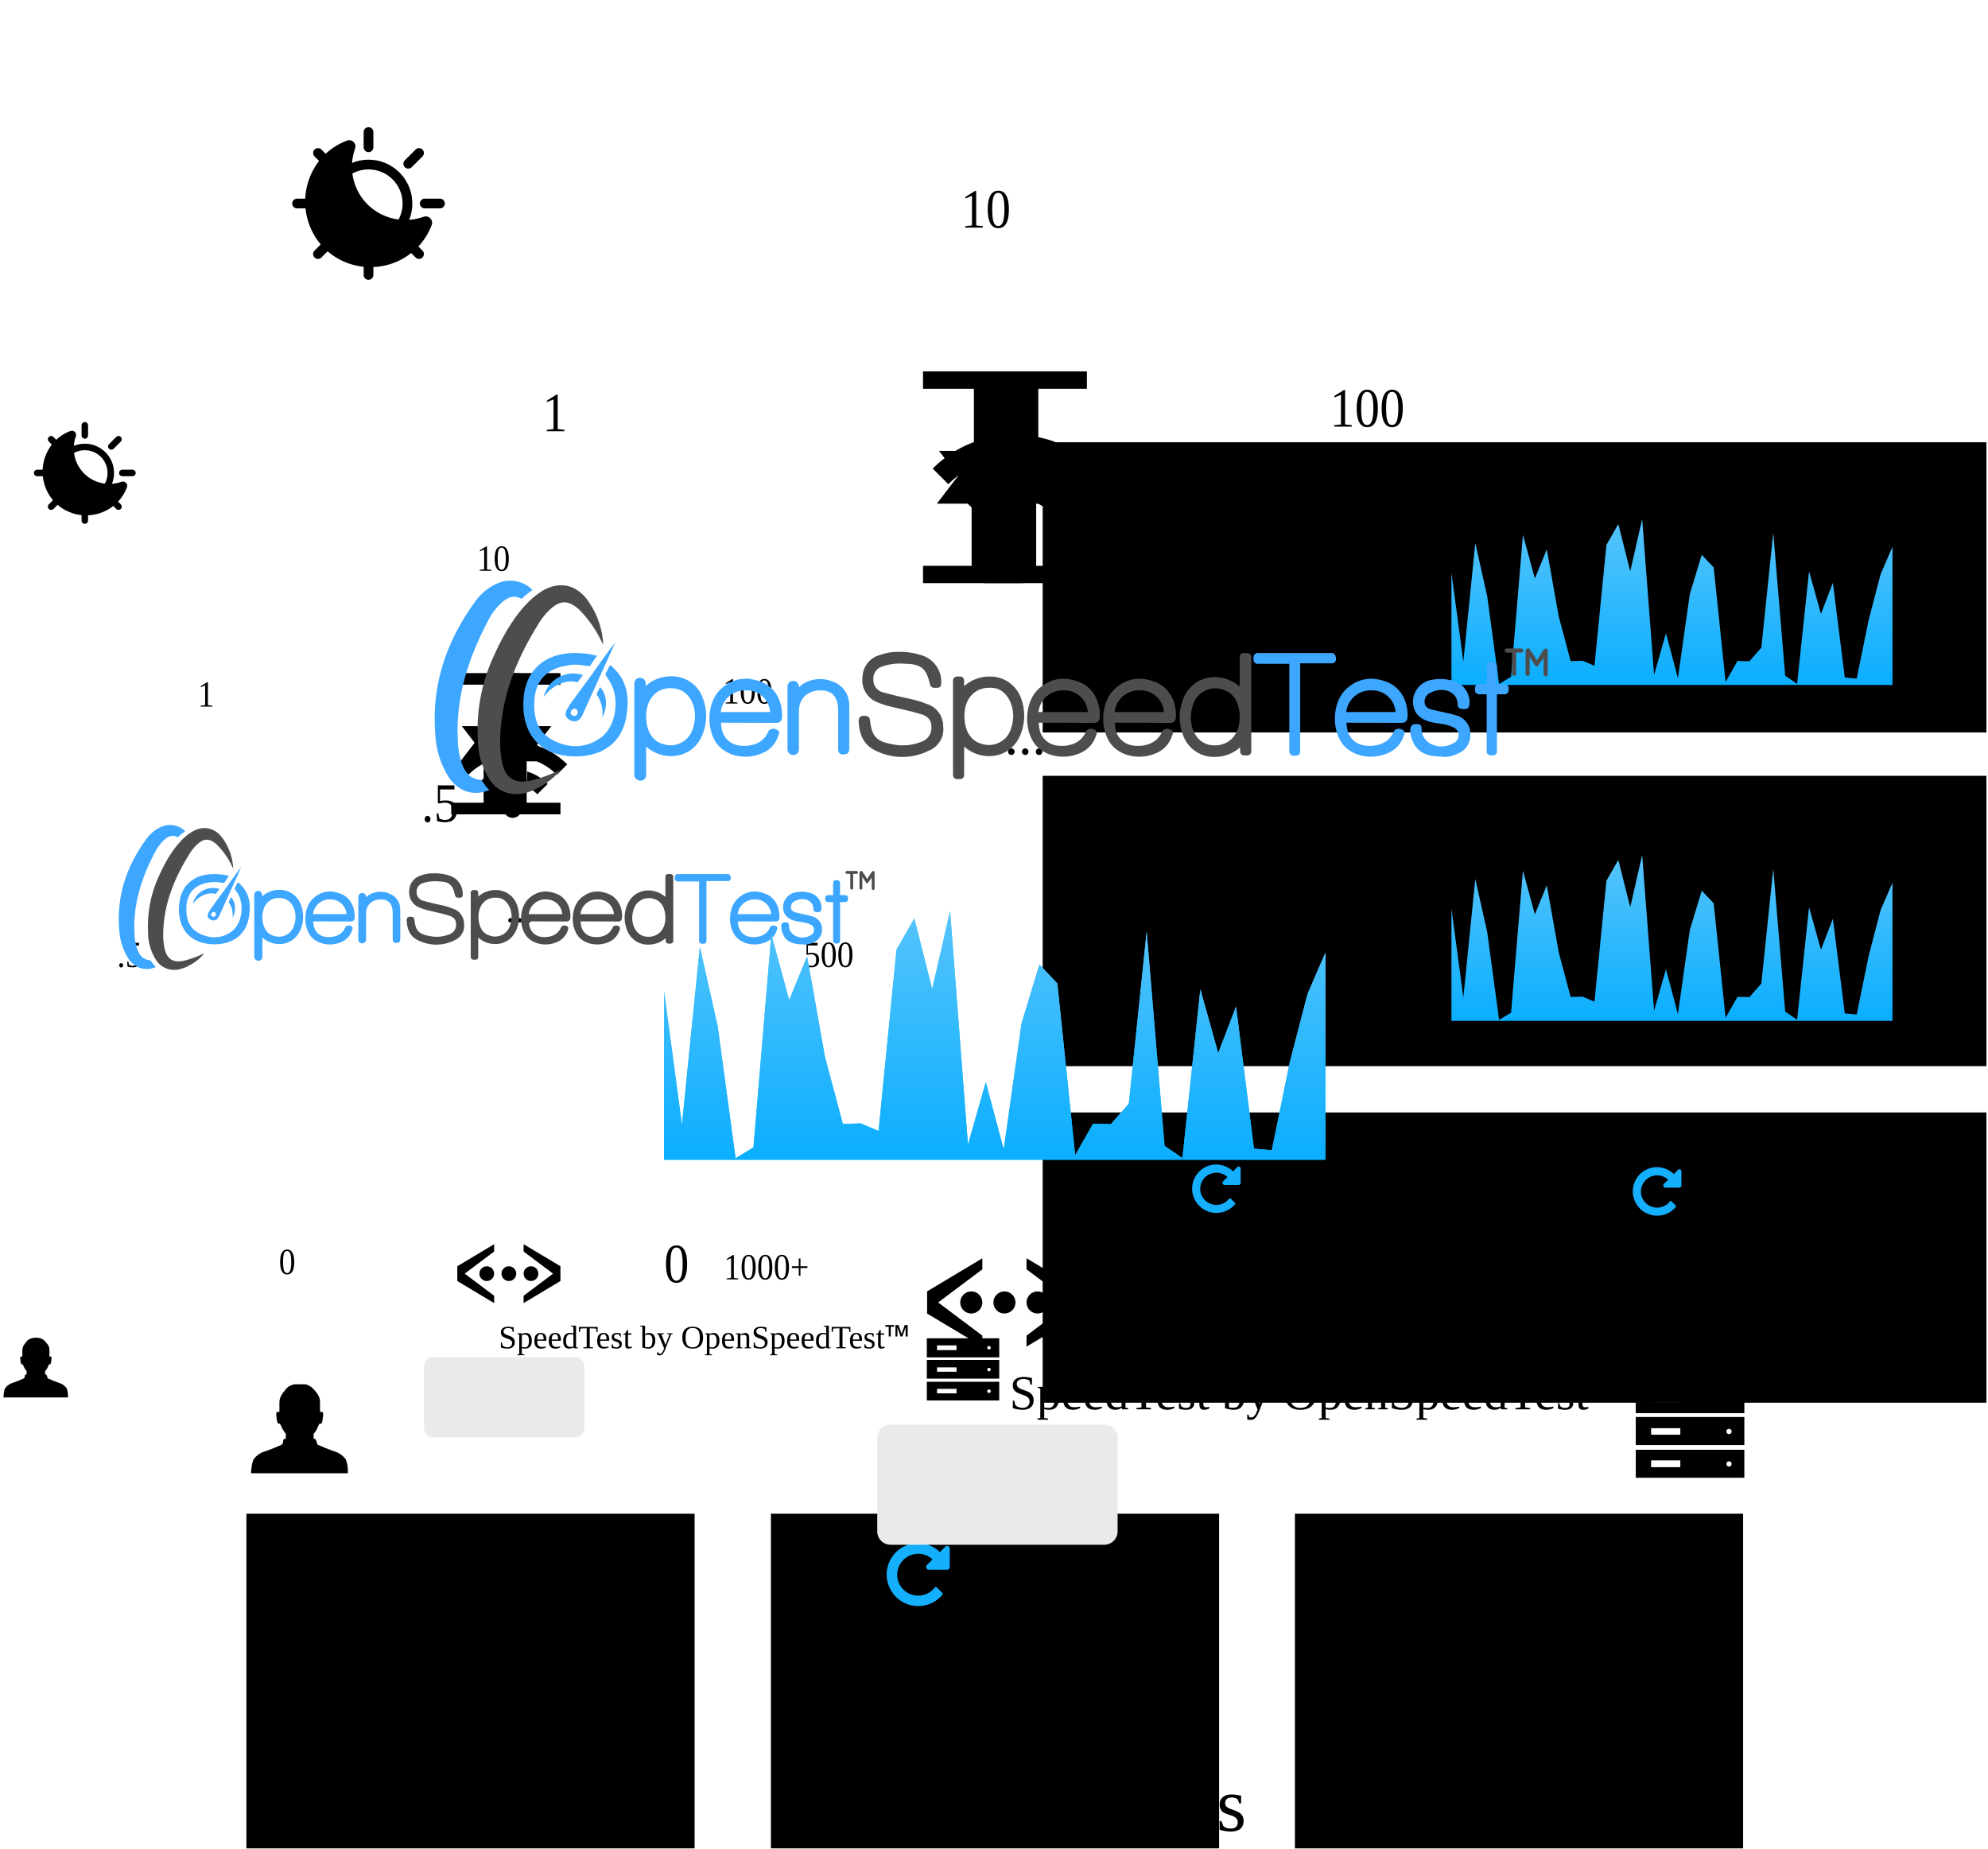
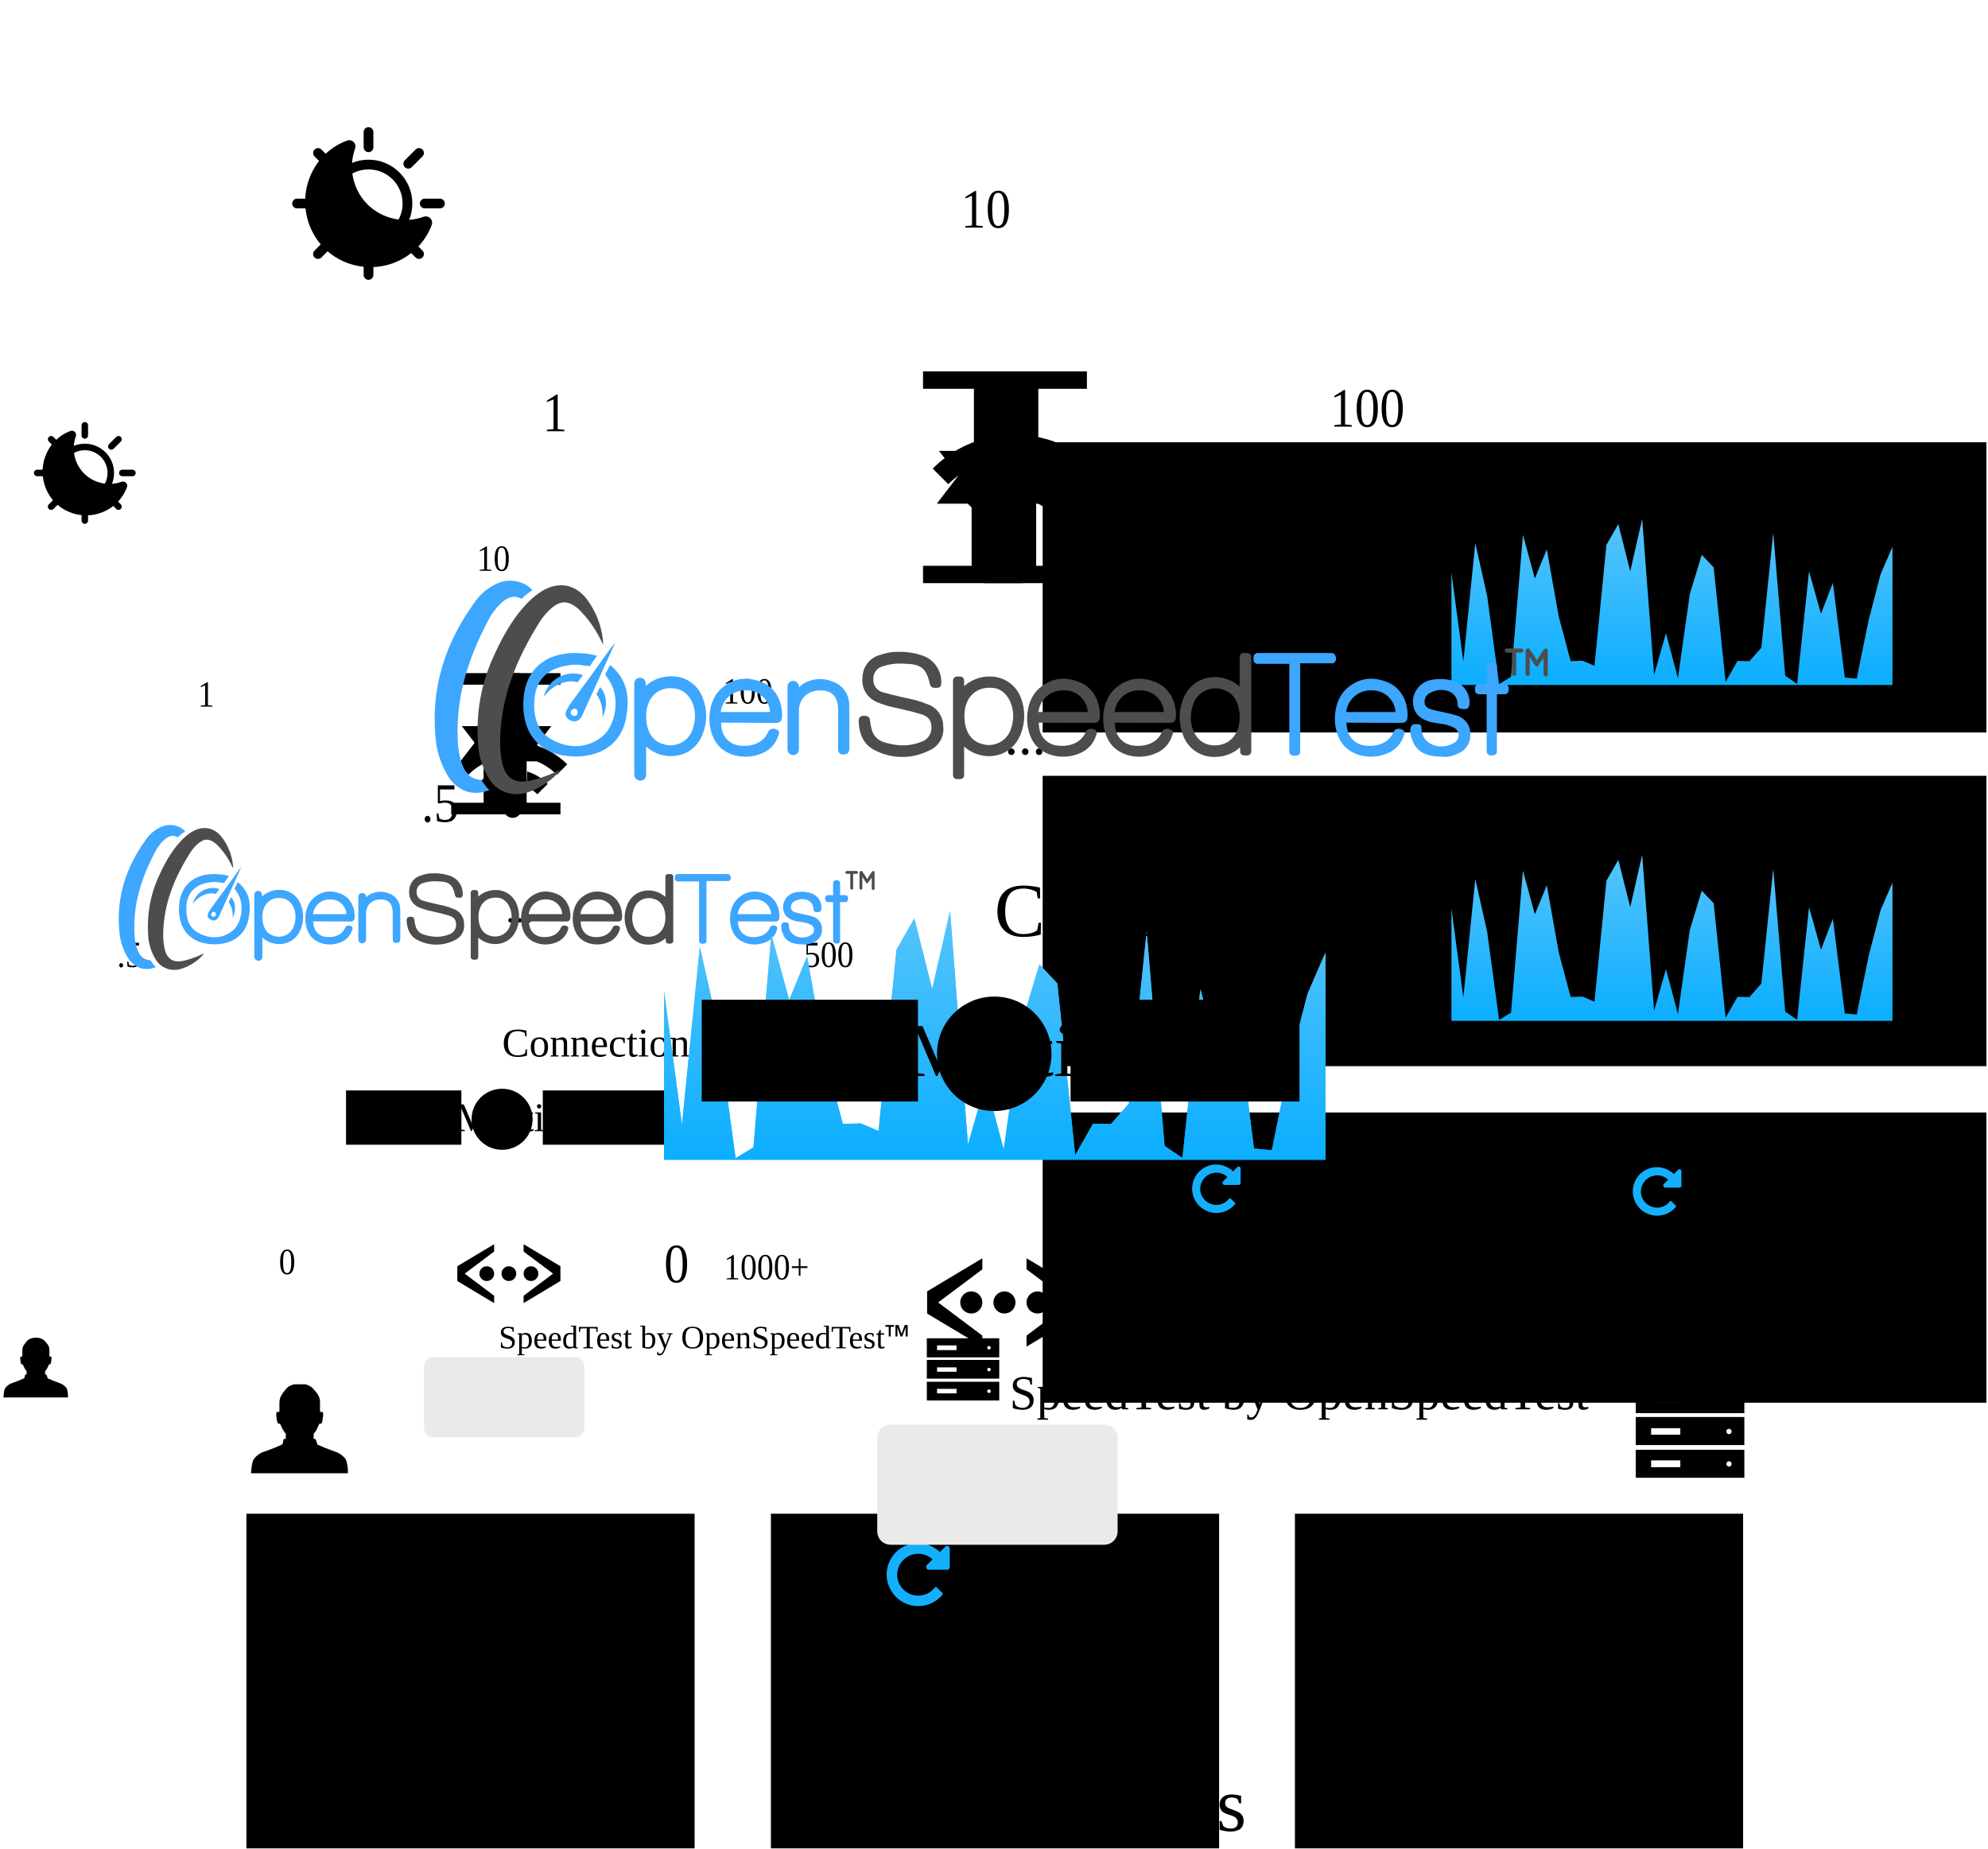
<svg xmlns="http://www.w3.org/2000/svg" xmlns:xlink="http://www.w3.org/1999/xlink" version="1.1" id="OpenSpeedtest" class="openSpeedtestApp">
  <symbol id="logo" viewBox="0 0 262.79 50.38">
    <a target="_blank" href="http://openspeedtest.com?ref=Self-Hosted-Intro&amp;run=5">
      <g>
        <path d="M39.77,15.17A27,27,0,0,0,34,6.71c-2.49-2.13-4.33-2.13-6.68,0a15.2,15.2,0,0,0-2.55,3.06c-5.4,8.59-9.17,17.68-9.31,28a22.39,22.39,0,0,0,.5,5.33C16.83,46.7,19,48,22.66,47.2a32.27,32.27,0,0,0,7-2.56c-1.78,2.63-6.47,5.4-9.38,5.68a7.44,7.44,0,0,1-7.46-3.62,17.59,17.59,0,0,1-2.62-9.16A41.31,41.31,0,0,1,13.42,19C15.55,14.1,18,9.41,21.66,5.51a18.35,18.35,0,0,1,3.91-3.2C29.33.18,33,.82,35.72,4.09a19.33,19.33,0,0,1,4,9.94Z" style="fill: #4d4d4d" />
        <path d="M12.93,49.4C9.16,51,5.47,49.76,3.2,46.2A20.53,20.53,0,0,1,.21,37C-.92,25.11,2.56,14.6,9.45,5.08A12.69,12.69,0,0,1,15.06.53a7.51,7.51,0,0,1,7.31,1,5.17,5.17,0,0,1,.71.71A14.47,14.47,0,0,0,20.53,4.3c-2.21-1.28-3.84.14-4.76.92a14.34,14.34,0,0,0-3,3.91C8,18.08,4.9,27.52,5.47,37.89a17.58,17.58,0,0,0,1,5.4c.71,1.85,1.71,3.48,4.48,3.77C11.15,47.06,12,48.69,12.93,49.4Z" style="fill: #3da6ff" />
        <path d="M109.31,16.8a16.31,16.31,0,0,1,6,.92A6.55,6.55,0,0,1,119.61,24c0,.78-.15,1.28-1,1.28s-1.42.14-1.7-.92c-.86-3.77-2.13-4.69-6-4.76a12.92,12.92,0,0,0-5,.57,3,3,0,0,0-2.34,3.19A3,3,0,0,0,106,26.39c2.48.71,4.9,1.21,7.39,1.77a22,22,0,0,1,2.77.93,5.47,5.47,0,0,1,3.9,5.25,5.44,5.44,0,0,1-3.34,5.76,14,14,0,0,1-12.35.14c-3-1.28-4.12-3.84-4.27-7,0-.93.36-1.35,1.28-1.35s1.35.28,1.42,1.21c.43,3.76,1.64,4.9,5.4,5.54a11.78,11.78,0,0,0,6.61-.57,3.45,3.45,0,0,0,2.48-3.48c0-1.64-.78-2.63-2.63-3.13-2.34-.71-4.83-1.21-7.17-1.77a22.21,22.21,0,0,1-3-1,5.61,5.61,0,0,1-3.48-6,5.55,5.55,0,0,1,4.26-5.19A11.35,11.35,0,0,1,109.31,16.8Z" style="fill: #4d4d4d" />
        <path d="M237.65,41.52c-3.84,0-6-1.35-6.89-4.05a5.87,5.87,0,0,1-.43-2.2c0-.86.36-1.42,1.28-1.42S233,33.92,233,35c0,3.55,4.41,5.26,7.53,3.34a2,2,0,0,0,1.21-1.92,2,2,0,0,0-1.35-1.84c-1.49-.79-3.2-.79-4.9-1.14-3.2-.71-4.76-2.56-4.48-5.61a5.37,5.37,0,0,1,4.69-4.48,10.83,10.83,0,0,1,4.76.29,5.24,5.24,0,0,1,3.84,5.54c-.08.78-.43,1.13-1.14,1.13s-1.63-.07-1.63-.92c.07-3.34-3.56-4.4-6.33-3a2.31,2.31,0,0,0-1.49,2.34c.07,1.14.93,1.49,1.78,1.71,1.85.49,3.83.78,5.68,1.35a4.49,4.49,0,0,1,3.34,4.54,4.62,4.62,0,0,1-3.13,4.55A6,6,0,0,1,237.65,41.52Z" style="fill: #3da6ff" />
        <path d="M35,22.27,33.74,24c-2.35-.78-5.83.43-8,3.48A7.15,7.15,0,0,1,35,22.27Z" style="fill: #3da6ff" />
        <path d="M39.56,32.35a7.75,7.75,0,0,0-1.35-5.54l.85-1.7C40.7,26.89,40.91,29.73,39.56,32.35Z" style="fill: #3da6ff" />
        <path d="M262.79,17.65h0V16.8c0-.36,0-.71-.35-.78s-.57.28-.78.5c-.43.71-.93,1.42-1.42,2.27-.57-.85-1-1.64-1.5-2.27-.14-.29-.35-.71-.78-.5s-.42.42-.42.78V22a.53.53,0,0,0,.49.5h0a.53.53,0,0,0,.5-.5v-4l1.35,2.13c.14.14.43.28.57,0l1.35-1.85v3.84a.53.53,0,0,0,.5.49h0a.53.53,0,0,0,.49-.49V17.72h0Z" style="fill: #4d4d4d" />
        <path d="M256.54,16h-3.41a.53.53,0,0,0-.49.49h0a.53.53,0,0,0,.49.5h1.21v5a.54.54,0,0,0,.5.5h0a.54.54,0,0,0,.5-.5v-5h1.2a.53.53,0,0,0,.5-.5h0A.59.59,0,0,0,256.54,16Z" style="fill: #4d4d4d" />
        <path d="M252.64,24.4h-1.85V20.14a1,1,0,0,0-.92-.93h-.57a1,1,0,0,0-.93.93V24.4h-1.84a.94.94,0,0,0-.92.92v.57a.93.93,0,0,0,.92.92h1.84v13.5a.94.94,0,0,0,.93.92h.57a.94.94,0,0,0,.92-.92V26.81h1.85a.94.94,0,0,0,.92-.92v-.57A.94.94,0,0,0,252.64,24.4Z" style="fill: #3da6ff" />
        <path d="M212.72,18a1,1,0,0,0-.92-.93H194.25a1,1,0,0,0-.92.93v.71a.94.94,0,0,0,.92.92h7.53V40.38a.94.94,0,0,0,.93.92h.71a.94.94,0,0,0,.92-.92V19.5h7.53a.94.94,0,0,0,.92-.92V18Z" style="fill: #3da6ff" />
        <path d="M190.06,39.31v0Z" style="fill: #7c7c7c" />
        <path d="M190.06,18v7c-4.4-3.84-11.43-2.77-13.49,3.34a11.48,11.48,0,0,0,.07,8,7.72,7.72,0,0,0,7.53,5.26,8.84,8.84,0,0,0,6-2.27h0v1a.94.94,0,0,0,.93.92h.78a.93.93,0,0,0,.92-.92V18a.94.94,0,0,0-.92-.93h-.78A.92.92,0,0,0,190.06,18Zm-6.82,20.81a4.79,4.79,0,0,1-1.13-.29c-3.06-1.2-4.41-5.39-3.06-9.23a5.49,5.49,0,0,1,7.11-3.55c2.48.71,3.9,3.12,3.9,6.53C190.06,36.62,187.22,39.31,183.24,38.82Z" style="fill: #4d4d4d" />
        <path d="M48.58,47.2h0a1.31,1.31,0,0,0,1.35-1.35V39.17c4.4,3.84,11.43,2.77,13.49-3.34a11.48,11.48,0,0,0-.07-8,7.7,7.7,0,0,0-7.52-5.26,8.83,8.83,0,0,0-6,2.28h0v-.57a1.31,1.31,0,0,0-1.35-1.35h0a1.31,1.31,0,0,0-1.35,1.35V45.78A1.42,1.42,0,0,0,48.58,47.2Zm8.17-21.74a6,6,0,0,1,1.13.29c3.06,1.21,4.41,5.4,3.06,9.23a5.47,5.47,0,0,1-7.1,3.55c-2.49-.71-3.91-3.12-3.91-6.53C49.93,27.67,52.7,24.83,56.75,25.46Z" style="fill: #3da6ff" />
        <path d="M228.06,33.56c1.21.07,1.64-.5,1.64-1.63.07-3.55-1.64-6.61-4.55-7.89-3.41-1.42-6.68-1.27-9.66,1.28-3.34,2.77-3.91,9-1.42,12.86,2.13,3.19,7,4.33,11.08,2.48a6.57,6.57,0,0,0,3.62-4c.29-.57.36-1.28-.35-1.5a1.51,1.51,0,0,0-1.78.15c-.28.28-.35.71-.57,1-1.13,2.06-3.83,3.05-6.74,2.56a4.77,4.77,0,0,1-3.91-4,10.21,10.21,0,0,1-.14-1.35ZM215.21,31a5.92,5.92,0,0,1,.92-2.55h0a5.81,5.81,0,0,1,5.26-2.56A5.46,5.46,0,0,1,226.85,31Z" style="fill: #3da6ff" />
        <path d="M173.37,33.56c1.21.07,1.64-.5,1.64-1.63.07-3.55-1.64-6.61-4.55-7.89-3.41-1.42-6.68-1.27-9.66,1.28-3.34,2.77-3.91,9-1.42,12.86,2.13,3.19,7,4.33,11.08,2.48a6.57,6.57,0,0,0,3.62-4c.29-.57.36-1.28-.35-1.5a1.51,1.51,0,0,0-1.78.15c-.28.28-.35.71-.57,1-1.13,2.06-3.83,3.05-6.74,2.56a4.77,4.77,0,0,1-3.91-4,10.21,10.21,0,0,1-.14-1.35ZM160.52,31a5.92,5.92,0,0,1,.92-2.55h0a5.81,5.81,0,0,1,5.26-2.56A5.46,5.46,0,0,1,172.16,31Z" style="fill: #4d4d4d" />
        <path d="M155.4,33.56c1.21.07,1.64-.5,1.64-1.63.07-3.55-1.64-6.61-4.55-7.89-3.41-1.42-6.68-1.27-9.66,1.28-3.34,2.77-3.91,9-1.42,12.86,2.13,3.19,7,4.33,11.08,2.48a6.57,6.57,0,0,0,3.62-4c.29-.57.36-1.28-.35-1.5a1.51,1.51,0,0,0-1.78.15c-.28.28-.35.71-.57,1-1.13,2.06-3.83,3.05-6.74,2.56a4.77,4.77,0,0,1-3.91-4,10.21,10.21,0,0,1-.14-1.35ZM142.55,31a5.92,5.92,0,0,1,.92-2.55h0a5.81,5.81,0,0,1,5.26-2.56A5.49,5.49,0,0,1,154.2,31Z" style="fill: #4d4d4d" />
        <path d="M80.4,33.56c1.21.07,1.63-.5,1.63-1.63.07-3.55-1.63-6.61-4.54-7.89-3.41-1.42-6.68-1.27-9.66,1.28-3.34,2.77-3.91,9-1.42,12.86,2.13,3.19,7,4.33,11.08,2.48a6.6,6.6,0,0,0,3.62-4c.28-.57.36-1.28-.36-1.5a1.49,1.49,0,0,0-1.77.15c-.28.28-.36.71-.57,1-1.14,2.06-3.83,3.05-6.75,2.56a4.75,4.75,0,0,1-3.9-4,10.21,10.21,0,0,1-.14-1.35ZM67.54,31a5.88,5.88,0,0,1,.93-2.55h0a5.8,5.8,0,0,1,5.25-2.56A5.46,5.46,0,0,1,79.19,31Z" style="fill: #3da6ff" />
        <path d="M97.87,29.51A5.77,5.77,0,0,0,94,23.83a7.7,7.7,0,0,0-7,.5,8.08,8.08,0,0,0-1,.85V25a1.35,1.35,0,1,0-2.7,0V39.81a1.35,1.35,0,0,0,2.7,0V30.65c.07-3,2.2-4.83,5.26-4.76,2.7.07,4,1.63,4,4.76v8.88c0,.92.15,1.49,1.28,1.49s1.35-.71,1.35-1.49C97.87,36.26,97.94,32.92,97.87,29.51Z" style="fill: #3da6ff" />
        <path d="M86,32.07v0Z" style="fill: #3da6ff" />
        <path d="M45.38,31.22c-1,8.66-8.16,10.86-14.13,10.15C23.65,40.52,20.38,34.7,21,27.74c.57-7.6,6.32-11.3,13.92-10.59a10.89,10.89,0,0,1,1.5.15c.78.14,1.91.42,1.91.42l-1.2,1.71-.43.71-1.21-.07A9.87,9.87,0,0,0,31.39,20c-5.11.78-7.81,3.76-7.88,9-.07,3.76,1,7,4.69,8.8s7.6,1.78,11.08-.78,4.54-9.09,2.13-13.14l-1.14-1.77,1.14-2.21C45.17,22.91,46,26.89,45.38,31.22Z" style="fill: #3da6ff" />
        <path d="M41.34,16.23h0c-3.13,4.41-6.25,8.74-9.52,13.14l-.14.29c-.07.07-.07.14-.15.28-.92,1.28-.85,2.2.29,2.91s2.34.36,3-1c2.28-5,4.55-10.09,6.89-15.2l.93-2.06ZM33.67,31.57a1,1,0,0,1-.72.36.83.83,0,0,1-.85-.85,1,1,0,0,1,.85-.86.81.81,0,0,1,.72.36A1.22,1.22,0,0,1,33.67,31.57Z" style="fill: #3da6ff" />
        <path d="M136.08,34.91a5.46,5.46,0,0,1-7.1,3.55c-2.48-.71-3.91-3.12-3.91-6.53,0-4.41,2.77-7.1,6.89-6.61a4.75,4.75,0,0,1,1.14.29C136,26.89,137.43,31.15,136.08,34.91Zm2.42-7A7.72,7.72,0,0,0,131,22.62a8.85,8.85,0,0,0-6,2.28V23.55a.94.94,0,0,0-.92-.93h-.78a.94.94,0,0,0-.92.93V45.92a.93.93,0,0,0,.92.92h.78a.93.93,0,0,0,.92-.92V39.17c4.41,3.84,11.44,2.77,13.5-3.34A11.79,11.79,0,0,0,138.5,27.88Z" style="fill: #4d4d4d" />
      </g>
      <rect fill="transparent" x="0" y="0" width="265" height="60" />
    </a>
  </symbol>
  <symbol id="mainGaugebg" viewBox="0 0 295.93 270.18">
    <path fill="none" d="M64.32,256.41a137,137,0,1,1,192.09-24.8l-.07.09a134.45,134.45,0,0,1-24.71,24.71" />
  </symbol>
  <symbol id="mainGaugeBlue" viewBox="0 0 295.93 270.18">
    <path fill="none" d="M64.32,256.41a137,137,0,1,1,192.09-24.8l-.07.09a134.45,134.45,0,0,1-24.71,24.71" />
  </symbol>
  <symbol id="mainGaugeWhite" viewBox="0 0 295.93 270.18">
    <path fill="none" d="M64.32,256.41a137,137,0,1,1,192.09-24.8l-.07.09a134.45,134.45,0,0,1-24.71,24.71" />
  </symbol>
  <symbol id="oDoMeter" viewBox="0 0 295.93 270.18">
    <text transform="translate(76.34 264.28) scale(0.9 1)">0</text>
    <text transform="translate(23.81 164.6) scale(0.9 1)">.5</text>
    <text transform="translate(50.01 80.11) scale(0.9 1)">1</text>
    <text transform="translate(140.58 36.04) scale(0.9 1)">10</text>
    <text transform="translate(220.43 79.11) scale(0.9 1)">100</text>
    <text transform="translate(246.71 164.6) scale(0.9 1)">500</text>
    <text id="oDoTopSpeed" class="oDoTop-Speed" transform="translate(220.71 265.99) scale(0.9 1)">1000+</text>
    <text id="oDoLiveSpeed" class="oDoLive-Speed" transform="translate(150 150) scale(1 1)">...</text>
    <text id="oDoLiveStatus" class="oDoLive-Status" transform="translate(151 170) scale(1 1)" />
  </symbol>
  <symbol id="progressBar" viewBox="0 0 293.53 18.38">
    <defs>
      <symbol id="personLeft" class="uiBg" viewBox="0 0 33.46 30.9">
        <path d="M32.7,4.8a7.81,7.81,0,0,1-4.1,2.8,61.42,61.42,0,0,0-5.7,2.3s-.1.3-.4,1.3-.9.6-.9.6v1.8a6.15,6.15,0,0,1,1.2,1.8,14.72,14.72,0,0,0,.8,1.7h.5c.5,0,.7,1.9.8,3.2s-1.1.8-1.1.8v3.2c0,1.9-.5,2.8-2.3,4.8s-4.7,1.8-4.7,1.8-3.1.1-4.7-1.8-2.3-3-2.3-4.8V21.1s-1.2.5-1.1-.8.3-3.2.8-3.2H10s.3-.6.8-1.7A9.62,9.62,0,0,1,12,13.6V11.8s-.8.4-.9-.6a2.26,2.26,0,0,0-.4-1.3A61.42,61.42,0,0,0,5,7.6,7.41,7.41,0,0,1,.9,4.8C.2,3.6,0,0,0,0H33.4A11.7,11.7,0,0,1,32.7,4.8Z" />
      </symbol>
      <symbol id="progressElement" class="uiBg" viewBox="0 0 409.31 10.48">
        <line id="progressbg" class="progressbg" x1="5" y1="5" x2="405" y2="5" />
      </symbol>
      <symbol id="doc" class="uiBg" viewBox="0 0 36.8 31.6">
        <path d="M0,31.6V21.9H36.8v9.7Zm15.1-6H5.2V28h9.9Zm16.5.3a.9.9,0,1,0,.9.9A.9.9,0,0,0,31.6,25.9Z" />
        <path d="M0,20.6V11.1H36.8v9.5Zm15.1-6H5.2v2.2h9.9Zm16.5.2a.9.9,0,1,0,.9.9A.9.9,0,0,0,31.6,14.8Z" />
        <path d="M0,9.5V0H36.8V9.5ZM15.1,3.6H5.2V5.9h9.9Zm16.5.2a.9.9,0,1,0,.9.9A.9.9,0,0,0,31.6,3.8Z" />
      </symbol>
    </defs>
    <g id="Progress">
      <g>
        <use width="33.46" height="30.9" transform="matrix(0.57, 0, 0, -0.57, 0, 17.49)" xlink:href="#personLeft" />
        <use width="409.31" height="10.48" transform="matrix(0.57, 0, 0, -0.57, 28.35, 13.39)" xlink:href="#progressElement" />
        <use width="36.8" height="31.6" transform="matrix(0.58, 0, 0, -0.58, 272.2, 18.38)" xlink:href="#doc" />
      </g>
    </g>
  </symbol>
  <symbol id="upSymbol" viewBox="0 0 32.21 41.62">
    <g>
      <path d="M2.71,26H9.55V38.55a2.93,2.93,0,0,0,2.78,3.07h7.13a2.94,2.94,0,0,0,2.78-3.07V26h6.84L15.89,8.8Z" />
      <rect width="32.21" height="3.41" />
    </g>
  </symbol>
  <symbol id="downSymbol" viewBox="0 0 32.21 41.62">
    <g>
      <path d="M29.51,15.62H22.66V3.08A2.94,2.94,0,0,0,19.88,0H12.76A2.94,2.94,0,0,0,10,3.08V15.62H3.14l13.18,17.2Z" />
      <rect y="38.21" width="32.21" height="3.41" />
    </g>
  </symbol>
  <symbol id="resultCard" viewBox="0 0 278.13 85.49">
    <g>
      <rect width="278.13" height="85.49" />
    </g>
  </symbol>
  <symbol id="resultCardMob" viewBox="0 0 88.1 65.79">
    <g>
      <rect width="88.1" height="65.79" />
    </g>
  </symbol>
  <symbol id="downloadRc1" viewBox="0 0 66.93 13.85">
    <g>
      <text transform="translate(0 10.52)" class="rtext">DOWNLOAD</text>
    </g>
  </symbol>
  <symbol id="uploadRc2" viewBox="0 0 46.73 13.85">
    <g>
      <text transform="translate(0 10.52)" class="rtext">UPLOAD</text>
    </g>
  </symbol>
  <symbol id="pingSymbol" viewBox="0 0 14.28 14.28">
    <g>
      <path d="M13.92.64a.55.55,0,0,0-.65.13L12.06,2A7.21,7.21,0,0,0,9.79.52a7,7,0,0,0-5.42,0,7,7,0,0,0-3.8,3.8,7,7,0,0,0,0,5.54,7.23,7.23,0,0,0,1.52,2.28,7.25,7.25,0,0,0,2.28,1.53,6.89,6.89,0,0,0,2.77.56,7.12,7.12,0,0,0,5.5-2.57.31.31,0,0,0,.07-.21.23.23,0,0,0-.09-.19L11.35,10a.36.36,0,0,0-.24-.09.27.27,0,0,0-.21.11,4.61,4.61,0,0,1-1.67,1.37,4.68,4.68,0,0,1-2.09.48,4.75,4.75,0,0,1-3.36-1.39A4.84,4.84,0,0,1,2.76,9a4.68,4.68,0,0,1-.38-1.85A4.63,4.63,0,0,1,2.76,5.3,4.74,4.74,0,0,1,5.3,2.76a4.72,4.72,0,0,1,5.09.9L9.1,4.94A.54.54,0,0,0,9,5.58.56.56,0,0,0,9.52,6h4.17a.61.61,0,0,0,.42-.17.57.57,0,0,0,.17-.42V1.19a.56.56,0,0,0-.36-.55Z" style="fill: #14b0fe" />
    </g>
  </symbol>
  <symbol id="pingRc3" viewBox="0 0 28.43 13.85">
    <g>
      <text transform="translate(0 10.52)" class="rtext">PING</text>
    </g>
  </symbol>
  <symbol id="jitterRc3" viewBox="0 0 39.95 13.85">
    <text class="rtext" transform="translate(0 9.64)">JITTER</text>
  </symbol>
  <symbol id="downResultC1" viewBox="0 0 53.35 39.8">
    <text id="downResult" transform="translate(0 20.07)" class="rtextnum">---</text>
    <text x="0" y="35" class="rtextmbms">Mbps</text>
  </symbol>
  <symbol id="upResultC2" viewBox="0 0 53.35 39.8">
    <text id="upRestxt" transform="translate(0 20.07)" class="rtextnum">---</text>
    <text x="0" y="36.09" class="rtextmbms">Mbps</text>
  </symbol>
  <symbol id="pingResultC3" viewBox="0 0 40.01 39.79">
    <text transform="translate(0 20.07)" id="pingResult" class="rtextnum">--</text>
    <text x="0" y="35" class="rtextmbms">ms</text>
  </symbol>
  <symbol id="jitterResultC3" viewBox="0 0 21.99 39.79">
    <text id="jitterDesk" transform="translate(2.33 20.07)" class="rtextnum">--</text>
    <text x="2" y="35" xml:space="preserve" class="rtextmbms">ms</text>
  </symbol>
  <symbol style="fill: url(#gradient)" id="graphc1" viewBox="0 0 200 100">
    <polygon points="0,50 0.00,16.91 3.51,43.13 7.03,8.17 10.54,23.80 14.05,49.71 17.57,47.57 21.08,5.73 24.59,18.61 28.11,10.03 31.62,29.77 35.14,42.97 38.65,42.85 42.16,44.34 45.68,8.71 49.19,2.56 52.70,16.48 56.22,1.10 59.73,47.04 63.24,34.75 66.76,48.00 70.27,23.19 73.78,11.62 77.30,15.34 80.81,49.09 84.32,42.92 87.84,42.99 91.35,38.99 94.86,5.15 98.38,47.27 101.89,49.66 105.41,16.49 108.92,29.03 112.43,19.89 115.95,47.80 119.46,48.13 122.97,30.92 126.49,17.38 130.00,9.27 130,50" class="line" />
  </symbol>
  <symbol style="fill: url(#gradient)" id="graphc2" viewBox="0 0 200 100">
    <polygon points="0,50 0.00,16.91 3.51,43.13 7.03,8.17 10.54,23.80 14.05,49.71 17.57,47.57 21.08,5.73 24.59,18.61 28.11,10.03 31.62,29.77 35.14,42.97 38.65,42.85 42.16,44.34 45.68,8.71 49.19,2.56 52.70,16.48 56.22,1.10 59.73,47.04 63.24,34.75 66.76,48.00 70.27,23.19 73.78,11.62 77.30,15.34 80.81,49.09 84.32,42.92 87.84,42.99 91.35,38.99 94.86,5.15 98.38,47.27 101.89,49.66 105.41,16.49 108.92,29.03 112.43,19.89 115.95,47.80 119.46,48.13 122.97,30.92 126.49,17.38 130.00,9.27 130,50" class="line2" />
  </symbol>
  <symbol id="jitterMob" viewBox="0 0 58.1 35.77">
    <text id="pingMobres" transform="translate(11.07 18.05)" class="rtextnum">--</text>
    <text x="-8" y="33.46" class="rtextmbms">Jitter</text>
    <text id="JitterResultMon" x="17" y="33.46" class="jitter-Mob">--</text>
    <text id="JitterResultms" x="36" y="33.46" class="rtextmbms">ms</text>
  </symbol>
  <symbol id="settings" viewBox="0 0 100 125">
    <rect fill="transparent" x="0" y="25" width="100" height="50" />
    <path d="M36.43,29.64,9.29,50,36.43,70.36v6.78L2.5,56.79V43.21L36.43,22.86Z" />
    <path d="M63.57,70.36,90.71,50,63.57,29.64V22.86L97.5,43.21V56.79L63.57,77.14Z" />
    <circle cx="29.64" cy="50" r="6.79" />
    <circle cx="50" cy="50" r="6.79" />
    <circle cx="70.36" cy="50" r="6.79" />
  </symbol>
  <symbol id="playButton" style="fill: #eaeaea" viewBox="0 0 191.255 191.255">
    <rect width="180" height="90" rx="10" ry="10" class="startButton" />
    <text class="buttonTxt" x="90" y="60">Start</text>
  </symbol>
  <symbol id="introProgress" viewBox="0 0 409.31 10.48">
    <line x1="5" y1="5" x2="405" y2="5" />
  </symbol>
  <symbol id="ConnectError" viewBox="0 0 489.6 489.6">
    <a target="_blank" href="https://openspeedtest.com/FAQ.php?ref=NetworkError">
      <g>
        <g>
          <path d="M179.6,235.6c-33.7,10.3-65.5,28.5-92.2,55.1l46.6,46.6c13.9-13.9,30.1-24.8,47.6-32.5L179.6,235.6z" />
          <path d="M175.8,109C111.3,122,49.9,153.4,0,203.3l46.6,46.6c37.5-37.5,83.1-61.9,131.2-73.7L175.8,109z" />
          <path d="M313.8,109l-2,67.3c48.1,11.8,93.7,36.2,131.2,73.7l46.6-46.6C439.8,153.4,378.3,122,313.8,109z" />
          <path d="M307.9,304.8c17.5,7.7,33.7,18.6,47.7,32.6l46.6-46.6c-26.6-26.6-58.5-44.9-92.2-55.2L307.9,304.8z" />
        </g>
        <circle cx="244.8" cy="403.2" r="40" />
        <g>
          <path d="M260.6,330.4h-31.7c-8.3,0-15.1-6.6-15.3-14.9L206,62.2c-0.3-8.6,6.7-15.8,15.3-15.8h47c8.6,0,15.6,7.1,15.3,15.8                  l-7.7,253.3C275.7,323.8,268.9,330.4,260.6,330.4z" />
        </g>
      </g>
    </a>
  </symbol>
  <symbol class="Your-IP" viewBox="0 0 300 299.12">
    <text id="YourIP" transform="translate(140 228) scale(.8 .8)">SpeedTest by OpenSpeedTest™️</text>
  </symbol>
  <symbol id="light" viewBox="0 0 512 512">
    <g>
      <path d="M256,108.936c-81.091,0-147.064,65.973-147.064,147.064S174.909,403.064,256,403.064S403.064,337.091,403.064,256         S337.091,108.936,256,108.936z M256,370.383c-63.071,0-114.383-51.312-114.383-114.383c0-63.071,51.312-114.383,114.383-114.383         c63.071,0,114.383,51.312,114.383,114.383C370.383,319.071,319.071,370.383,256,370.383z" />
      <path d="M256,83.708c9.024,0,16.34-7.316,16.34-16.34V16.34C272.34,7.316,265.024,0,256,0c-9.024,0-16.34,7.316-16.34,16.34         v51.027C239.66,76.391,246.976,83.708,256,83.708z" />
      <path d="M256,428.292c-9.024,0-16.34,7.316-16.34,16.34v51.027c0,9.024,7.316,16.34,16.34,16.34c9.024,0,16.34-7.316,16.34-16.34         v-51.027C272.34,435.609,265.024,428.292,256,428.292z" />
      <path d="M111.062,134.171c6.38,6.381,16.727,6.381,23.109,0c6.381-6.38,6.381-16.727,0-23.109L98.089,74.981         c-6.38-6.381-16.727-6.381-23.109,0c-6.381,6.38-6.381,16.727,0,23.109L111.062,134.171z" />
      <path d="M400.938,377.829c-6.38-6.381-16.727-6.38-23.109,0c-6.381,6.38-6.381,16.727,0,23.109l36.081,36.082         c6.38,6.382,16.727,6.382,23.109,0c6.382-6.38,6.382-16.727,0-23.109L400.938,377.829z" />
      <path d="M83.708,256c0-9.024-7.316-16.34-16.34-16.34H16.34C7.316,239.66,0,246.976,0,256c0,9.024,7.316,16.34,16.34,16.34         h51.027C76.391,272.34,83.708,265.024,83.708,256z" />
      <path d="M495.66,239.66h-51.027c-9.024,0-16.34,7.316-16.34,16.34c0,9.024,7.316,16.34,16.34,16.34h51.027         c9.024,0,16.34-7.316,16.34-16.34C512,246.976,504.684,239.66,495.66,239.66z" />
      <path d="M111.062,377.829l-36.081,36.082c-6.381,6.382-6.381,16.727,0,23.109c6.38,6.382,16.727,6.383,23.109,0l36.081-36.082         c6.381-6.381,6.381-16.727,0-23.109C127.79,371.447,117.443,371.447,111.062,377.829z" />
      <path d="M400.938,134.171l36.081-36.082c6.382-6.381,6.382-16.727,0-23.109c-6.38-6.381-16.727-6.381-23.109,0l-36.081,36.082         c-6.381,6.381-6.381,16.727,0,23.109C384.21,140.552,394.557,140.553,400.938,134.171z" />
    </g>
    <rect fill="none" width="512" cursor="pointer" pointer-events="visible" height="512" />
  </symbol>
  <symbol id="dark" viewBox="0 0 1024 1024">
    <path d="M524.8 938.667h-4.267a439.893 439.893 0 0 1-313.173-134.4 446.293 446.293 0 0 1-11.093-597.333 432.213 432.213 0 0 1 170.667-116.907 42.667 42.667 0 0 1 45.227 9.387 42.667 42.667 0 0 1 10.24 42.667 358.4 358.4 0 0 0 82.773 375.893 361.387 361.387 0 0 0 376.747 82.773 42.667 42.667 0 0 1 54.187 55.04A433.493 433.493 0 0 1 836.267 810.667a438.613 438.613 0 0 1-311.467 128z" />
  </symbol>
  <a id="resultsData">
    <svg class="Desktop" viewBox="0 0 586 346">
      <g id="UI-Desk">
        <use id="mainGaugebg-Desk" class="main-Gaugebg" xlink:href="#mainGaugebg" x="10.28" y="36.11" width="273.94" height="245.39" />
        <use id="mainGaugeBlue-Desk" class="main-GaugeBlue" xlink:href="#mainGaugeBlue" x="10.28" y="36.11" width="273.94" height="245.39" />
        <use id="mainGaugeWhite-Desk" class="main-GaugeWhite" xlink:href="#mainGaugeWhite" x="10.28" y="36.11" width="273.94" height="245.39" />
        <use xlink:href="#resultCard" class="Cards" x="307.4" y="31" width="278.1" height="85.5">
						</use>
        <use xlink:href="#resultCard" class="Cards" x="307.4" y="129.3" width="278.1" height="85.5">
						</use>
        <use xlink:href="#resultCard" class="Cards" x="307.4" y="228.5" width="278.1" height="85.5">
						</use>
        <use id="downSymbolDesk" xlink:href="#downSymbol" class="Desktop" x="133" y="99" width="32.21" height="41.62" />
        <use id="upSymbolDesk" xlink:href="#upSymbol" class="Desktop" x="133" y="99" width="32.21" height="41.62" />
        <use id="ConnectErrorDesk" xlink:href="#ConnectError" class="ConnectError" x="135" y="107.8" width="32.21" height="41.62" />
        <use class="oDo-Meter" xlink:href="#oDoMeter" x="10.28" y="36.11" width="273.94" height="245.39" />
        <use xlink:href="#progressBar" x="1" y="295" width="293.53" height="18.38" />
        <use id="progressStatus-Desk" class="intro-Progress" xlink:href="#introProgress" x="29" y="295" width="234" height="21" />
        <use xlink:href="#downloadRc1" x="335.05" y="50.28" width="67" height="16">
						</use>
        <use xlink:href="#uploadRc2" x="345.33" y="145.2" width="47" height="16">
						</use>
        <use xlink:href="#pingSymbol" x="351.4" y="243.8" width="14.3" height="14.4" />
        <use xlink:href="#pingSymbol" x="481.3" y="244.6" width="14.33" height="14.4" />
        <use xlink:href="#pingRc3" x="367.01" y="244.68" width="28" height="16">
						</use>
        <use xlink:href="#jitterRc3" x="495.61" y="246.3" width="39.95" height="13.85">
						</use>
        <use xlink:href="#upSymbol" class="Symbol" x="329" y="146.5" width="11.8" height="13.9" />
        <use xlink:href="#downSymbol" class="Symbol" x="318.7" y="51.9" width="11.8" height="13.8" />
        <use xlink:href="#graphc2" x="427.84" y="134" width="200" height="135">
						</use>
        <use xlink:href="#graphc1" x="427.84" y="35" width="200" height="135">
						</use>
        <use xlink:href="#downResultC1" x="298" y="67.21" width="200" height="45.1">
						</use>
        <use xlink:href="#upResultC2" x="298" y="162.13" width="200" height="45.1">
						</use>
        <use xlink:href="#pingResultC3" x="303.73" y="261.55" width="200" height="45.1">
						</use>
        <use xlink:href="#jitterResultC3" x="420.04" y="262.17" width="200" height="45.1">
						</use>
      </g>
      <g id="intro-Desk">
        <use id="logo-Desk" xlink:href="#logo" x="35" y="140" width="222.8" height="50.22" />
        <use id="deskStart" class="deskStart" xlink:href="#mainGaugebg" x="10.28" y="36.11" width="273.94" height="245.39" />
        <use xlink:href="#resultCard" class="Cards" x="307.4" y="31" width="278.1" height="85.5" />
        <use xlink:href="#resultCard" class="Cards" x="307.4" y="228.5" width="278.1" height="85.5" />
        <use xlink:href="#resultCard" class="Cards" x="307.4" y="129.3" width="278.1" height="85.5" />
        <use xlink:href="#downloadRc1" x="335.05" y="50.28" width="67" height="16">
						</use>
        <use xlink:href="#uploadRc2" x="345.33" y="145.2" width="47" height="16">
						</use>
        <use xlink:href="#pingSymbol" x="351.4" y="243.8" width="14.3" height="14.4" />
        <use xlink:href="#pingSymbol" x="481.3" y="244.6" width="14.33" height="14.4" />
        <use xlink:href="#pingRc3" x="367.01" y="244.68" width="28" height="16">
						</use>
        <use xlink:href="#jitterRc3" x="495.61" y="246.3" width="39.95" height="13.85">
						</use>
        <use xlink:href="#upSymbol" class="Symbol" x="329" y="146.5" width="11.8" height="13.9" />
        <use xlink:href="#downSymbol" class="Symbol" x="318.7" y="51.9" width="11.8" height="13.8" />
        <use xlink:href="#graphc2" x="427.84" y="134" width="200" height="135">
						</use>
        <use xlink:href="#graphc1" x="427.84" y="35" width="200" height="135">
						</use>
        <use xlink:href="#downResultC1" x="298" y="67.21" width="200" height="45.1">
						</use>
        <use xlink:href="#upResultC2" x="298" y="162.13" width="200" height="45.1">
						</use>
        <use xlink:href="#pingResultC3" x="303.73" y="261.55" width="200" height="45.1">
						</use>
        <use xlink:href="#jitterResultC3" x="420.04" y="262.17" width="200" height="45.1">
						</use>
        <use id="nightmode" class="darkmode" xlink:href="#dark" x="10" y="25" width="30" height="30" />
        <use id="daymode" class="darkmode" xlink:href="#light" x="10" y="25" width="30" height="30" />
+         <g class="connToggle is-multi" transform="translate(148 212)">
+           <text class="connLabel" x="0" y="0">Connections</text>
+           <g class="connOpt connMultiOpt" data-conn="multi">
+             <rect x="-46" y="10" width="34" height="16" />
+             <text x="-14" y="22">Multi</text>
+           </g>
+           <g class="connIcon" data-conn="toggle" transform="translate(0 18.5)">
+             <circle r="9" />
+             <g class="connIconMulti">
+               <path class="connDots" d="M-5,-3.5H2.6M-5,0H2.6M-5,3.5H2.6" />
+               <path d="M2.1,-4.6L3.2,-3.5L2.1,-2.4M2.1,-1.1L3.2,0L2.1,1.1M2.1,2.4L3.2,3.5L2.1,4.6" />
+             </g>
+             <path class="connIconSingle" d="M-5,0H4M2,-2L4,0L2,2" />
+           </g>
+           <g class="connOpt connSingleOpt" data-conn="single">
+             <rect x="12" y="10" width="36" height="16" />
+             <text x="14" y="22">Single</text>
+           </g>
+         </g>
        <use id="startButtonDesk" class="startButton" xlink:href="#playButton" x="125" y="300.6" width="50.2" height="50.2">
						</use>
        <use id="settingsDesk" class="Startsettings" xlink:href="#settings" x="100" y="260" width="100" height="40">
						</use>
        <use class="Desktop" id="ipDesk" xlink:href="#YourIP" x="7" y="70" />
      </g>
    </svg>
    <svg class="Mobile" viewBox="0 0 295.9 363.3">
      <g id="UI-Mob">
        <use id="mainGaugebg-Mob" class="main-Gaugebg" xlink:href="#mainGaugebg" x="11.18" y="12" width="273.94" height="245.39" />
        <use id="mainGaugeBlue-Mob" class="main-GaugeBlue" xlink:href="#mainGaugeBlue" x="11.18" y="12" width="273.94" height="245.39" />
        <use id="mainGaugeWhite-Mob" class="main-GaugeWhite" xlink:href="#mainGaugeWhite" x="11.18" y="12" width="273.94" height="245.39" />
        <use xlink:href="#resultCardMob" class="Cards" x="1" y="297.52" width="88.1" height="65.8">
						</use>
        <use xlink:href="#resultCardMob" class="Cards" x="104.1" y="297.52" width="88.1" height="65.8">
						</use>
        <use xlink:href="#resultCardMob" class="Cards" x="207.1" y="297.52" width="88.1" height="65.8">
						</use>
        <use id="upSymbolMob" xlink:href="#upSymbol" class="Mobile" x="134" y="73" width="32.21" height="41.62" />
        <use id="downSymbolMob" xlink:href="#downSymbol" class="Mobile" x="134" y="73" width="32.21" height="41.62" />
        <use id="ConnectErrorMob" xlink:href="#ConnectError" class="ConnectError" x="135.9" y="74.02" width="32.21" height="41.62" />
        <use class="oDo-Meter" xlink:href="#oDoMeter" x="11.18" y="12" width="273.94" height="245.39" />
        <use xlink:href="#progressBar" x="1.9" y="272.08" width="293.53" height="18.38" />
        <use id="progressStatus-Mob" class="intro-Progress" xlink:href="#introProgress" x="29" y="272" width="234.5" height="21.5" />
        <use xlink:href="#downloadRc1" x="22.36" y="301.63" width="60" height="15">
						</use>
        <use xlink:href="#uploadRc2" x="237.51" y="301.64" width="42" height="15">
						</use>
        <use xlink:href="#pingRc3" x="143.88" y="301.72" width="26" height="15">
						</use>
        <use xlink:href="#upSymbol" class="Symbol" x="221.8" y="303.42" width="12.3" height="10.6" />
        <use xlink:href="#downSymbol" class="Symbol" x="7.7" y="303.42" width="10.6" height="12.4" />
        <use xlink:href="#pingSymbol" x="126.8" y="303.32" width="12.5" height="12.4" />
        <use id="graphMob1" xlink:href="#graphc1" x="83.1" y="160.45" width="200" height="135">
						</use>
        <use id="graphMob2" xlink:href="#graphc2" x="83.1" y="160.45" width="200" height="135">
						</use>
        <use xlink:href="#jitterMob" x="71.14" y="317.65" width="200" height="45.1">
						</use>
        <use xlink:href="#upResultC2" x="182" y="317.67" width="200" height="45.1">
						</use>
        <use xlink:href="#downResultC1" x="-25" y="317.64" width="200" height="45.1">
						</use>
      </g>
      <g id="intro-Mob">
        <use id="nightmode-Mob" class="darkmode" xlink:href="#dark" x="10" y="25" width="30" height="30" />
        <use id="daymode-Mob" class="darkmode" xlink:href="#light" x="10" y="25" width="30" height="30" />
        <use id="logo-Desk" xlink:href="#logo" x="38" y="110" width="218.8" height="50.22" />
        <use id="deskStartMob" class="deskStart" xlink:href="#mainGaugebg" x="11.18" y="12" width="273.94" height="245.39" />
+         <g class="connToggle is-multi" transform="translate(148 184) scale(1.25)">
+           <text class="connLabel" x="0" y="0">Connections</text>
+           <g class="connOpt connMultiOpt" data-conn="multi">
+             <rect x="-46" y="10" width="34" height="16" />
+             <text x="-14" y="22">Multi</text>
+           </g>
+           <g class="connIcon" data-conn="toggle" transform="translate(0 18.5)">
+             <circle r="9" />
+             <g class="connIconMulti">
+               <path class="connDots" d="M-5,-3.5H2.6M-5,0H2.6M-5,3.5H2.6" />
+               <path d="M2.1,-4.6L3.2,-3.5L2.1,-2.4M2.1,-1.1L3.2,0L2.1,1.1M2.1,2.4L3.2,3.5L2.1,4.6" />
+             </g>
+             <path class="connIconSingle" d="M-5,0H4M2,-2L4,0L2,2" />
+           </g>
+           <g class="connOpt connSingleOpt" data-conn="single">
+             <rect x="12" y="10" width="36" height="16" />
+             <text x="14" y="22">Single</text>
+           </g>
+         </g>
        <use id="startButtonMob" class="startButton" xlink:href="#playButton" x="125" y="280" width="50.2" height="50.2">
						</use>
        <use id="settingsMob" class="Startsettings" xlink:href="#settings" x="100" y="240" width="100" height="40">
						</use>
        <use class="Mobile" id="ipMob" xlink:href="#YourIP" x="11" y="49" />
      </g>
    </svg>
  </a>
  <linearGradient id="gradient" x1="0%" y1="0%" x2="0%" y2="100%">
    <stop offset="0%" stop-color="#56c4fb" />
    <stop offset="100%" stop-color="#0baeff" />
  </linearGradient>
  <radialGradient id="RadialGradient1">
    <stop offset="0%" stop-color="#56c4fb" />
    <stop offset="100%" stop-color="#0baeff" />
  </radialGradient>
</svg>
